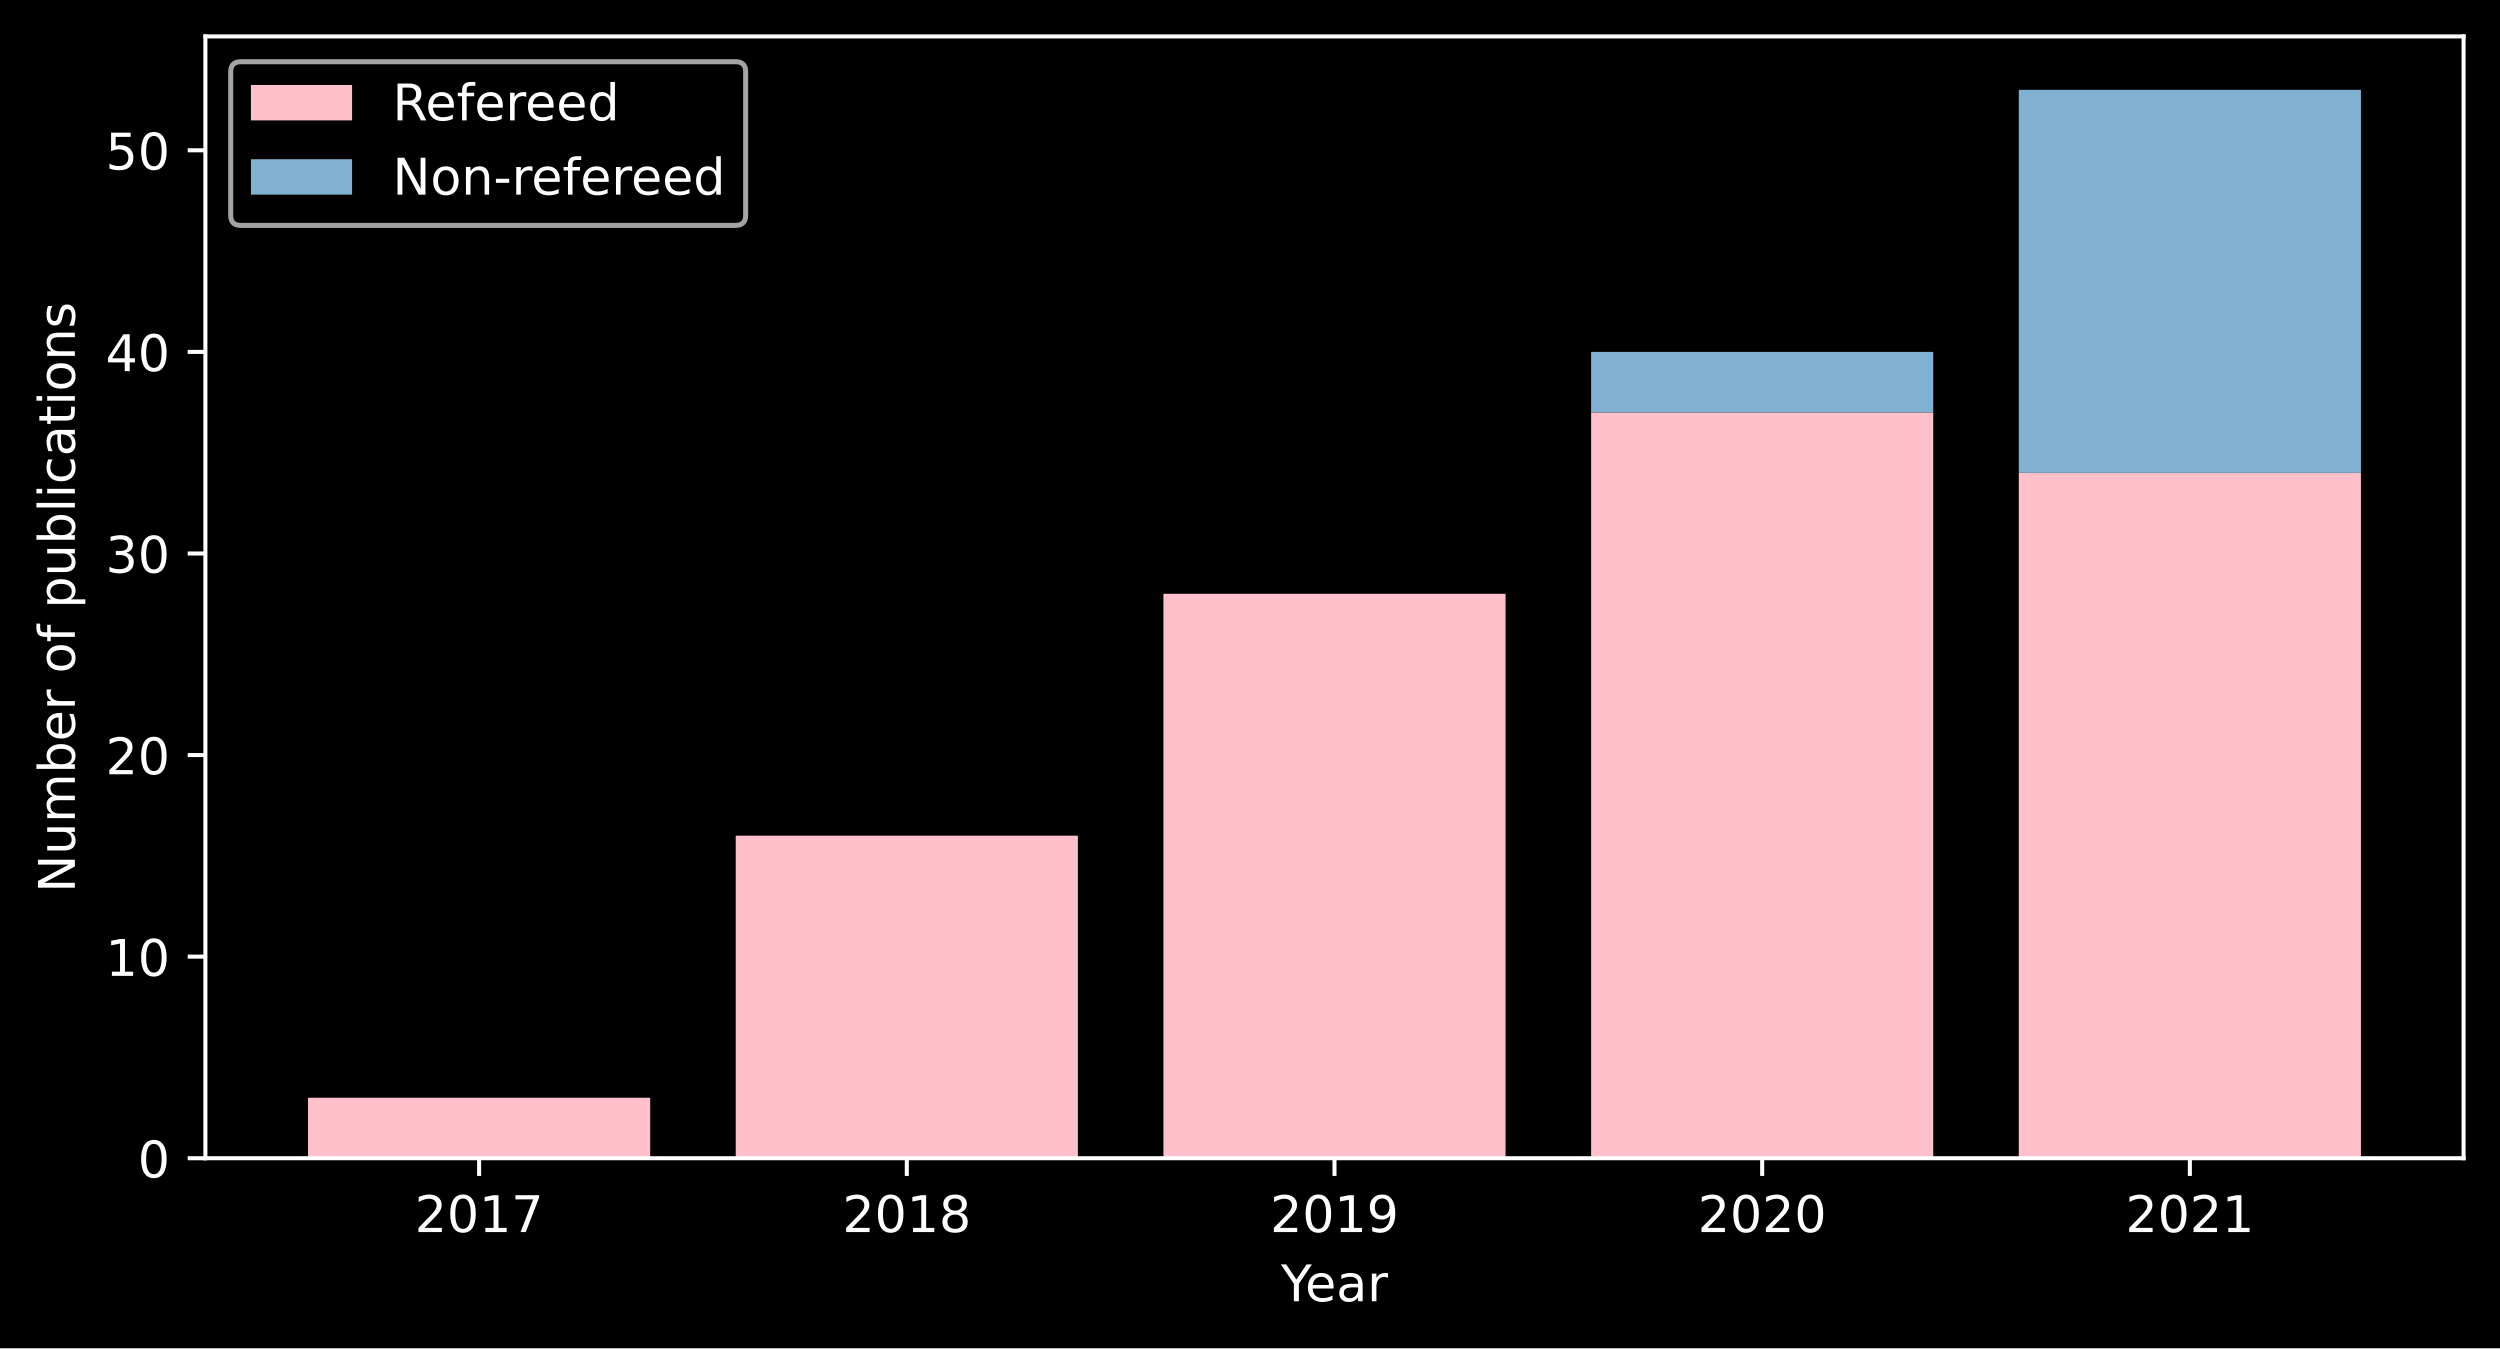
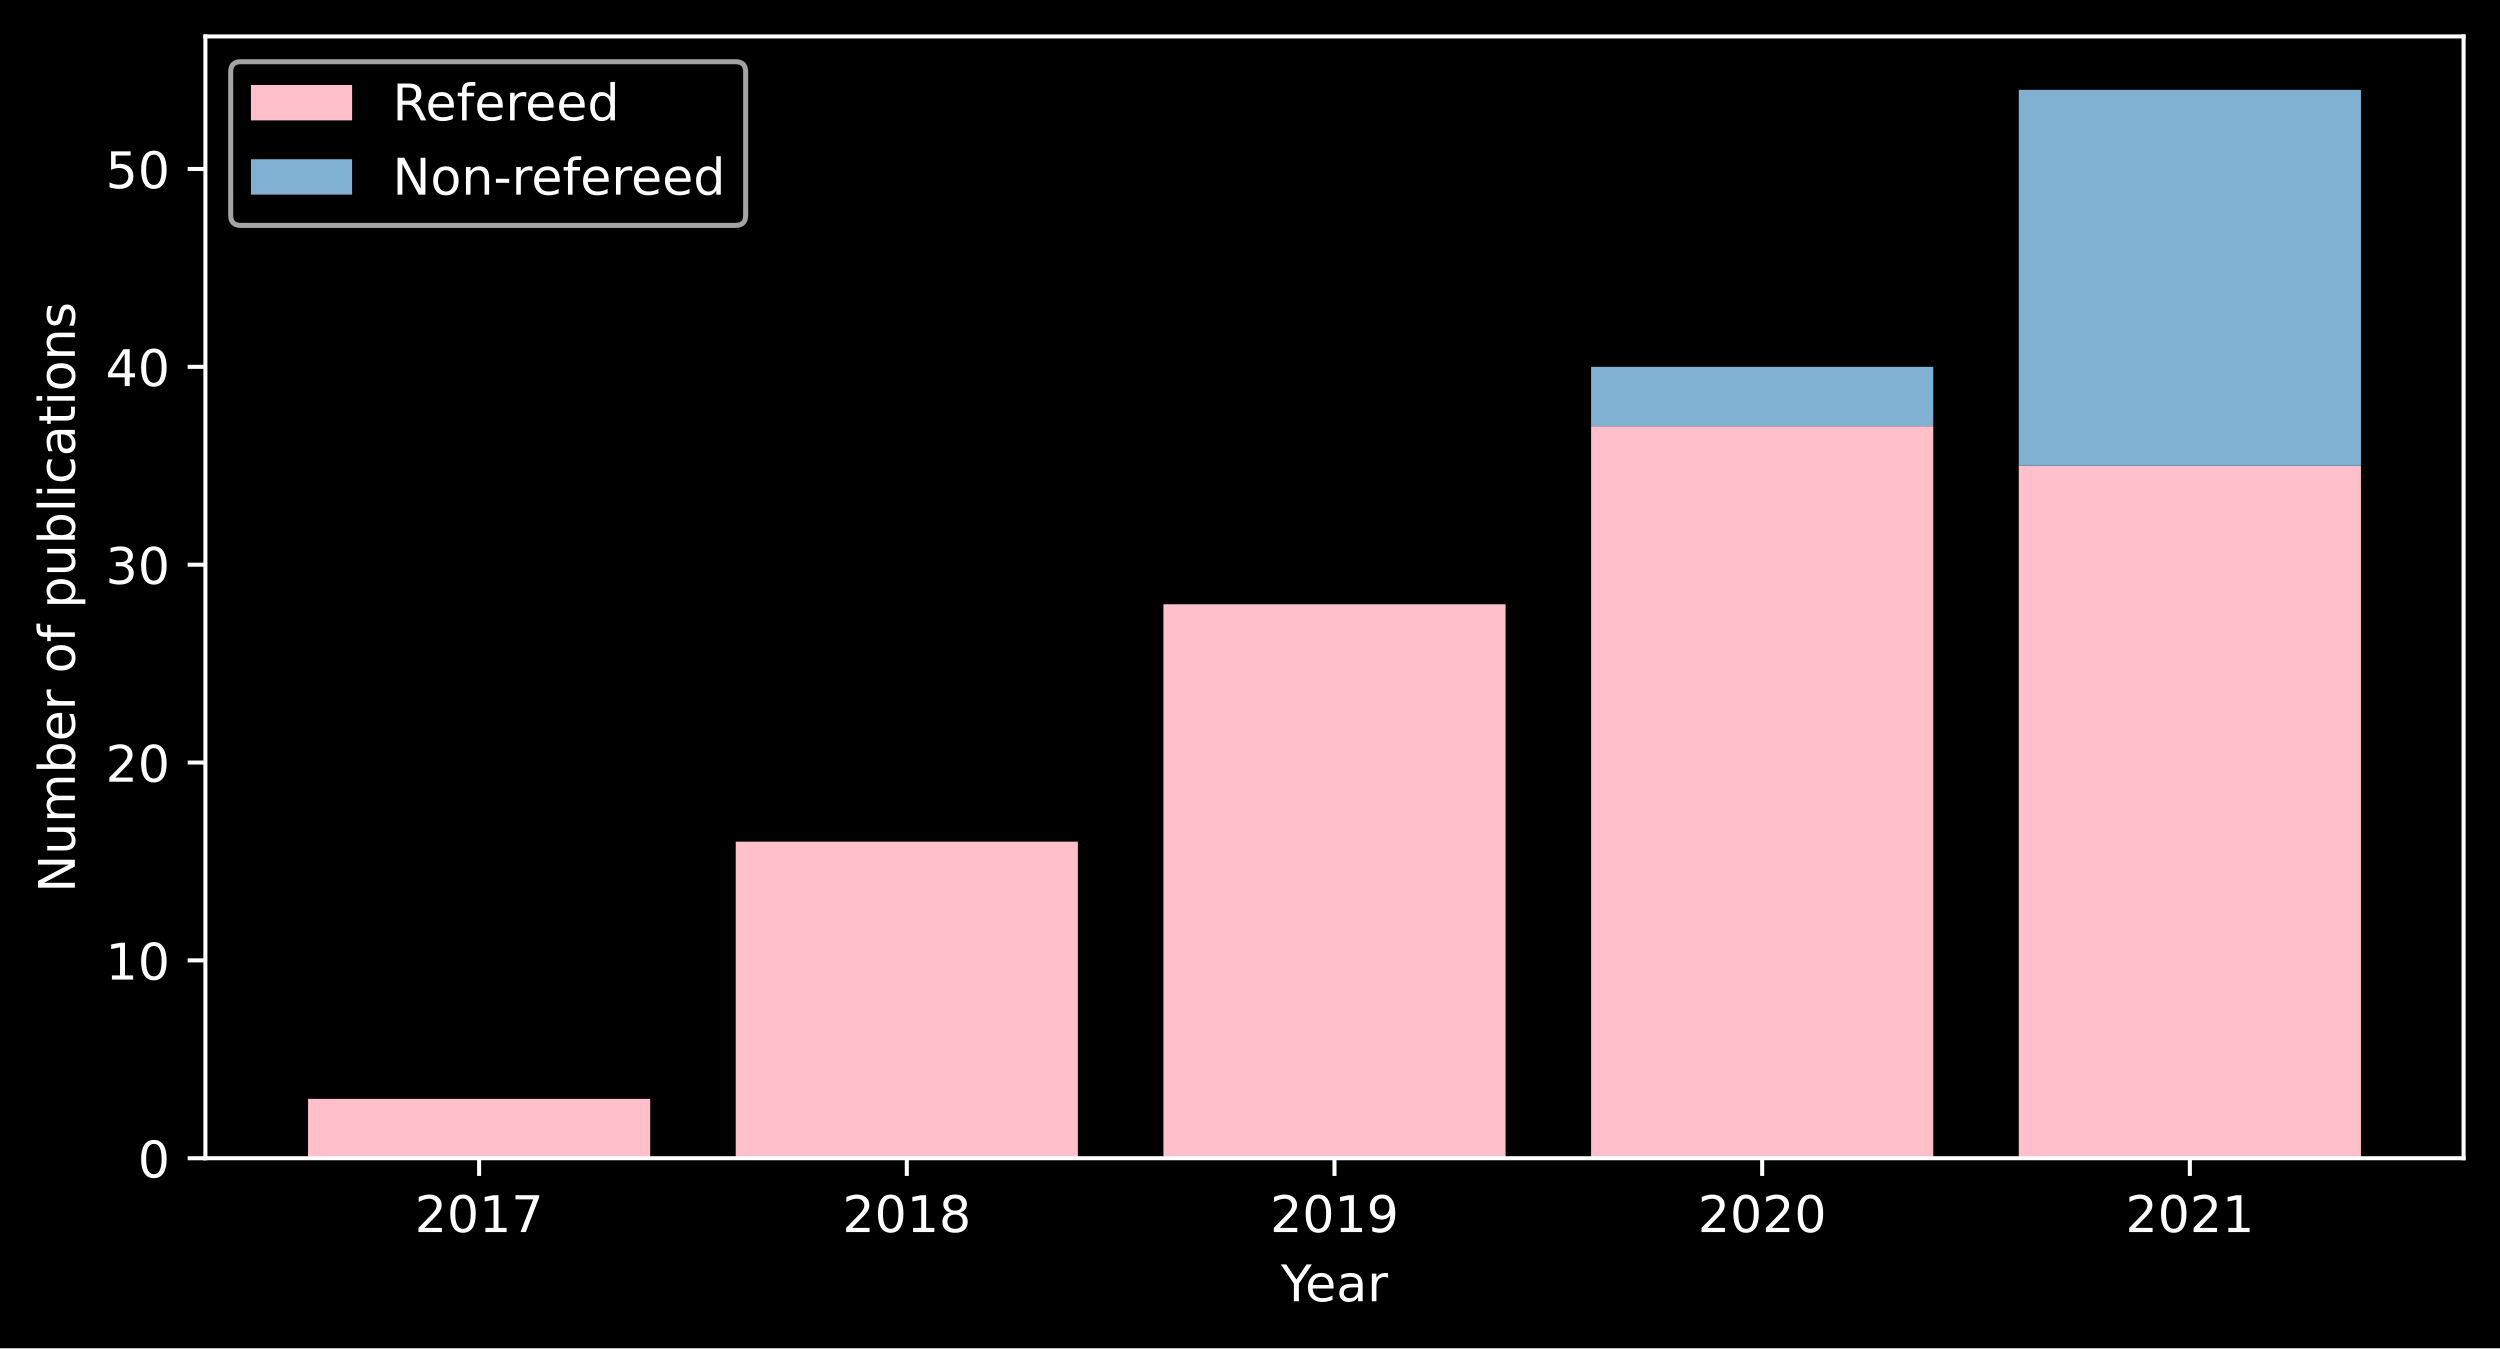
<svg xmlns="http://www.w3.org/2000/svg" xmlns:xlink="http://www.w3.org/1999/xlink" height="266.516pt" version="1.1" viewBox="0 0 494.203 266.516" width="494.203pt">
  <defs>
    <style type="text/css">*{stroke-linecap:butt;stroke-linejoin:round;}</style>
  </defs>
  <g id="figure_1">
    <g id="patch_1">
      <path d="M 0 266.516  L 494.203 266.516  L 494.203 0  L 0 0  z " />
    </g>
    <g id="axes_1">
      <g id="patch_2">
        <path d="M 40.603 228.96  L 487.003 228.96  L 487.003 7.2  L 40.603 7.2  z " />
      </g>
      <g id="patch_3">
-         <path clip-path="url(#p282a532379)" d="M 399.076 228.96  L 466.712 228.96  L 466.712 93.473  L 399.076 93.473  z " style="fill:#ffc0cb;" />
+         <path clip-path="url(#pd8db0984d0)" d="M 399.076 228.96  L 466.712 228.96  L 466.712 92.071  L 399.076 92.071  z " style="fill:#ffc0cb;" />
      </g>
      <g id="patch_4">
-         <path clip-path="url(#p282a532379)" d="M 314.53 228.96  L 382.167 228.96  L 382.167 81.518  L 314.53 81.518  z " style="fill:#ffc0cb;" />
+         <path clip-path="url(#pd8db0984d0)" d="M 314.53 228.96  L 382.167 228.96  L 382.167 84.249  L 314.53 84.249  z " style="fill:#ffc0cb;" />
      </g>
      <g id="patch_5">
-         <path clip-path="url(#p282a532379)" d="M 229.985 228.96  L 297.621 228.96  L 297.621 117.383  L 229.985 117.383  z " style="fill:#ffc0cb;" />
+         <path clip-path="url(#pd8db0984d0)" d="M 229.985 228.96  L 297.621 228.96  L 297.621 119.449  L 229.985 119.449  z " style="fill:#ffc0cb;" />
      </g>
      <g id="patch_6">
-         <path clip-path="url(#p282a532379)" d="M 145.439 228.96  L 213.076 228.96  L 213.076 165.202  L 145.439 165.202  z " style="fill:#ffc0cb;" />
+         <path clip-path="url(#pd8db0984d0)" d="M 145.439 228.96  L 213.076 228.96  L 213.076 166.382  L 145.439 166.382  z " style="fill:#ffc0cb;" />
      </g>
      <g id="patch_7">
-         <path clip-path="url(#p282a532379)" d="M 60.894 228.96  L 128.53 228.96  L 128.53 217.005  L 60.894 217.005  z " style="fill:#ffc0cb;" />
+         <path clip-path="url(#pd8db0984d0)" d="M 60.894 228.96  L 128.53 228.96  L 128.53 217.227  L 60.894 217.227  z " style="fill:#ffc0cb;" />
      </g>
      <g id="patch_8">
-         <path clip-path="url(#p282a532379)" d="M 399.076 93.473  L 466.712 93.473  L 466.712 17.76  L 399.076 17.76  z " style="fill:#81b1d2;" />
+         <path clip-path="url(#pd8db0984d0)" d="M 399.076 92.071  L 466.712 92.071  L 466.712 17.76  L 399.076 17.76  z " style="fill:#81b1d2;" />
      </g>
      <g id="patch_9">
-         <path clip-path="url(#p282a532379)" d="M 314.53 81.518  L 382.167 81.518  L 382.167 69.564  L 314.53 69.564  z " style="fill:#81b1d2;" />
+         <path clip-path="url(#pd8db0984d0)" d="M 314.53 84.249  L 382.167 84.249  L 382.167 72.516  L 314.53 72.516  z " style="fill:#81b1d2;" />
      </g>
      <g id="patch_10">
-         <path clip-path="url(#p282a532379)" d="M 229.985 117.383  L 297.621 117.383  L 297.621 117.383  L 229.985 117.383  z " style="fill:#81b1d2;" />
+         <path clip-path="url(#pd8db0984d0)" d="M 229.985 119.449  L 297.621 119.449  L 297.621 119.449  L 229.985 119.449  z " style="fill:#81b1d2;" />
      </g>
      <g id="patch_11">
-         <path clip-path="url(#p282a532379)" d="M 145.439 165.202  L 213.076 165.202  L 213.076 165.202  L 145.439 165.202  z " style="fill:#81b1d2;" />
+         <path clip-path="url(#pd8db0984d0)" d="M 145.439 166.382  L 213.076 166.382  L 213.076 166.382  L 145.439 166.382  z " style="fill:#81b1d2;" />
      </g>
      <g id="patch_12">
-         <path clip-path="url(#p282a532379)" d="M 60.894 217.005  L 128.53 217.005  L 128.53 217.005  L 60.894 217.005  z " style="fill:#81b1d2;" />
+         <path clip-path="url(#pd8db0984d0)" d="M 60.894 217.227  L 128.53 217.227  L 128.53 217.227  L 60.894 217.227  z " style="fill:#81b1d2;" />
      </g>
      <g id="matplotlib.axis_1">
        <g id="xtick_1">
          <g id="line2d_1">
            <defs>
-               <path d="M 0 0  L 0 3.5  " id="m50b210bec0" style="stroke:#ffffff;stroke-width:0.8;" />
-             </defs>
-             <g>
-               <use style="fill:#ffffff;stroke:#ffffff;stroke-width:0.8;" x="432.894" xlink:href="#m50b210bec0" y="228.96" />
+               <path d="M 0 0  L 0 3.5  " id="md7c77a1b4e" style="stroke:#ffffff;stroke-width:0.8;" />
+             </defs>
+             <g>
+               <use style="fill:#ffffff;stroke:#ffffff;stroke-width:0.8;" x="432.894" xlink:href="#md7c77a1b4e" y="228.96" />
            </g>
          </g>
          <g id="text_1">
            <g style="fill:#ffffff;" transform="translate(420.169 243.5584)scale(0.1 -0.1)">
              <defs>
                <path d="M 1228 531  L 3431 531  L 3431 0  L 469 0  L 469 531  Q 828 903 1448 1529  Q 2069 2156 2228 2338  Q 2531 2678 2651 2914  Q 2772 3150 2772 3378  Q 2772 3750 2511 3984  Q 2250 4219 1831 4219  Q 1534 4219 1204 4116  Q 875 4013 500 3803  L 500 4441  Q 881 4594 1212 4672  Q 1544 4750 1819 4750  Q 2544 4750 2975 4387  Q 3406 4025 3406 3419  Q 3406 3131 3298 2873  Q 3191 2616 2906 2266  Q 2828 2175 2409 1742  Q 1991 1309 1228 531  z " id="DejaVuSans-32" transform="scale(0.015625)" />
                <path d="M 2034 4250  Q 1547 4250 1301 3770  Q 1056 3291 1056 2328  Q 1056 1369 1301 889  Q 1547 409 2034 409  Q 2525 409 2770 889  Q 3016 1369 3016 2328  Q 3016 3291 2770 3770  Q 2525 4250 2034 4250  z M 2034 4750  Q 2819 4750 3233 4129  Q 3647 3509 3647 2328  Q 3647 1150 3233 529  Q 2819 -91 2034 -91  Q 1250 -91 836 529  Q 422 1150 422 2328  Q 422 3509 836 4129  Q 1250 4750 2034 4750  z " id="DejaVuSans-30" transform="scale(0.015625)" />
                <path d="M 794 531  L 1825 531  L 1825 4091  L 703 3866  L 703 4441  L 1819 4666  L 2450 4666  L 2450 531  L 3481 531  L 3481 0  L 794 0  L 794 531  z " id="DejaVuSans-31" transform="scale(0.015625)" />
              </defs>
              <use xlink:href="#DejaVuSans-32" />
              <use x="63.623" xlink:href="#DejaVuSans-30" />
              <use x="127.246" xlink:href="#DejaVuSans-32" />
              <use x="190.869" xlink:href="#DejaVuSans-31" />
            </g>
          </g>
        </g>
        <g id="xtick_2">
          <g id="line2d_2">
            <g>
-               <use style="fill:#ffffff;stroke:#ffffff;stroke-width:0.8;" x="348.349" xlink:href="#m50b210bec0" y="228.96" />
+               <use style="fill:#ffffff;stroke:#ffffff;stroke-width:0.8;" x="348.349" xlink:href="#md7c77a1b4e" y="228.96" />
            </g>
          </g>
          <g id="text_2">
            <g style="fill:#ffffff;" transform="translate(335.6236 243.5584)scale(0.1 -0.1)">
              <use xlink:href="#DejaVuSans-32" />
              <use x="63.623" xlink:href="#DejaVuSans-30" />
              <use x="127.246" xlink:href="#DejaVuSans-32" />
              <use x="190.869" xlink:href="#DejaVuSans-30" />
            </g>
          </g>
        </g>
        <g id="xtick_3">
          <g id="line2d_3">
            <g>
-               <use style="fill:#ffffff;stroke:#ffffff;stroke-width:0.8;" x="263.803" xlink:href="#m50b210bec0" y="228.96" />
+               <use style="fill:#ffffff;stroke:#ffffff;stroke-width:0.8;" x="263.803" xlink:href="#md7c77a1b4e" y="228.96" />
            </g>
          </g>
          <g id="text_3">
            <g style="fill:#ffffff;" transform="translate(251.0781 243.5584)scale(0.1 -0.1)">
              <defs>
                <path d="M 703 97  L 703 672  Q 941 559 1184 500  Q 1428 441 1663 441  Q 2288 441 2617 861  Q 2947 1281 2994 2138  Q 2813 1869 2534 1725  Q 2256 1581 1919 1581  Q 1219 1581 811 2004  Q 403 2428 403 3163  Q 403 3881 828 4315  Q 1253 4750 1959 4750  Q 2769 4750 3195 4129  Q 3622 3509 3622 2328  Q 3622 1225 3098 567  Q 2575 -91 1691 -91  Q 1453 -91 1209 -44  Q 966 3 703 97  z M 1959 2075  Q 2384 2075 2632 2365  Q 2881 2656 2881 3163  Q 2881 3666 2632 3958  Q 2384 4250 1959 4250  Q 1534 4250 1286 3958  Q 1038 3666 1038 3163  Q 1038 2656 1286 2365  Q 1534 2075 1959 2075  z " id="DejaVuSans-39" transform="scale(0.015625)" />
              </defs>
              <use xlink:href="#DejaVuSans-32" />
              <use x="63.623" xlink:href="#DejaVuSans-30" />
              <use x="127.246" xlink:href="#DejaVuSans-31" />
              <use x="190.869" xlink:href="#DejaVuSans-39" />
            </g>
          </g>
        </g>
        <g id="xtick_4">
          <g id="line2d_4">
            <g>
-               <use style="fill:#ffffff;stroke:#ffffff;stroke-width:0.8;" x="179.258" xlink:href="#m50b210bec0" y="228.96" />
+               <use style="fill:#ffffff;stroke:#ffffff;stroke-width:0.8;" x="179.258" xlink:href="#md7c77a1b4e" y="228.96" />
            </g>
          </g>
          <g id="text_4">
            <g style="fill:#ffffff;" transform="translate(166.5327 243.5584)scale(0.1 -0.1)">
              <defs>
                <path d="M 2034 2216  Q 1584 2216 1326 1975  Q 1069 1734 1069 1313  Q 1069 891 1326 650  Q 1584 409 2034 409  Q 2484 409 2743 651  Q 3003 894 3003 1313  Q 3003 1734 2745 1975  Q 2488 2216 2034 2216  z M 1403 2484  Q 997 2584 770 2862  Q 544 3141 544 3541  Q 544 4100 942 4425  Q 1341 4750 2034 4750  Q 2731 4750 3128 4425  Q 3525 4100 3525 3541  Q 3525 3141 3298 2862  Q 3072 2584 2669 2484  Q 3125 2378 3379 2068  Q 3634 1759 3634 1313  Q 3634 634 3220 271  Q 2806 -91 2034 -91  Q 1263 -91 848 271  Q 434 634 434 1313  Q 434 1759 690 2068  Q 947 2378 1403 2484  z M 1172 3481  Q 1172 3119 1398 2916  Q 1625 2713 2034 2713  Q 2441 2713 2670 2916  Q 2900 3119 2900 3481  Q 2900 3844 2670 4047  Q 2441 4250 2034 4250  Q 1625 4250 1398 4047  Q 1172 3844 1172 3481  z " id="DejaVuSans-38" transform="scale(0.015625)" />
              </defs>
              <use xlink:href="#DejaVuSans-32" />
              <use x="63.623" xlink:href="#DejaVuSans-30" />
              <use x="127.246" xlink:href="#DejaVuSans-31" />
              <use x="190.869" xlink:href="#DejaVuSans-38" />
            </g>
          </g>
        </g>
        <g id="xtick_5">
          <g id="line2d_5">
            <g>
-               <use style="fill:#ffffff;stroke:#ffffff;stroke-width:0.8;" x="94.712" xlink:href="#m50b210bec0" y="228.96" />
+               <use style="fill:#ffffff;stroke:#ffffff;stroke-width:0.8;" x="94.712" xlink:href="#md7c77a1b4e" y="228.96" />
            </g>
          </g>
          <g id="text_5">
            <g style="fill:#ffffff;" transform="translate(81.98722 243.5584)scale(0.1 -0.1)">
              <defs>
                <path d="M 525 4666  L 3525 4666  L 3525 4397  L 1831 0  L 1172 0  L 2766 4134  L 525 4134  L 525 4666  z " id="DejaVuSans-37" transform="scale(0.015625)" />
              </defs>
              <use xlink:href="#DejaVuSans-32" />
              <use x="63.623" xlink:href="#DejaVuSans-30" />
              <use x="127.246" xlink:href="#DejaVuSans-31" />
              <use x="190.869" xlink:href="#DejaVuSans-37" />
            </g>
          </g>
        </g>
        <g id="text_6">
          <g style="fill:#ffffff;" transform="translate(253.2156 257.2366)scale(0.1 -0.1)">
            <defs>
              <path d="M -13 4666  L 666 4666  L 1959 2747  L 3244 4666  L 3922 4666  L 2272 2222  L 2272 0  L 1638 0  L 1638 2222  L -13 4666  z " id="DejaVuSans-59" transform="scale(0.015625)" />
              <path d="M 3597 1894  L 3597 1613  L 953 1613  Q 991 1019 1311 708  Q 1631 397 2203 397  Q 2534 397 2845 478  Q 3156 559 3463 722  L 3463 178  Q 3153 47 2828 -22  Q 2503 -91 2169 -91  Q 1331 -91 842 396  Q 353 884 353 1716  Q 353 2575 817 3079  Q 1281 3584 2069 3584  Q 2775 3584 3186 3129  Q 3597 2675 3597 1894  z M 3022 2063  Q 3016 2534 2758 2815  Q 2500 3097 2075 3097  Q 1594 3097 1305 2825  Q 1016 2553 972 2059  L 3022 2063  z " id="DejaVuSans-65" transform="scale(0.015625)" />
              <path d="M 2194 1759  Q 1497 1759 1228 1600  Q 959 1441 959 1056  Q 959 750 1161 570  Q 1363 391 1709 391  Q 2188 391 2477 730  Q 2766 1069 2766 1631  L 2766 1759  L 2194 1759  z M 3341 1997  L 3341 0  L 2766 0  L 2766 531  Q 2569 213 2275 61  Q 1981 -91 1556 -91  Q 1019 -91 701 211  Q 384 513 384 1019  Q 384 1609 779 1909  Q 1175 2209 1959 2209  L 2766 2209  L 2766 2266  Q 2766 2663 2505 2880  Q 2244 3097 1772 3097  Q 1472 3097 1187 3025  Q 903 2953 641 2809  L 641 3341  Q 956 3463 1253 3523  Q 1550 3584 1831 3584  Q 2591 3584 2966 3190  Q 3341 2797 3341 1997  z " id="DejaVuSans-61" transform="scale(0.015625)" />
              <path d="M 2631 2963  Q 2534 3019 2420 3045  Q 2306 3072 2169 3072  Q 1681 3072 1420 2755  Q 1159 2438 1159 1844  L 1159 0  L 581 0  L 581 3500  L 1159 3500  L 1159 2956  Q 1341 3275 1631 3429  Q 1922 3584 2338 3584  Q 2397 3584 2469 3576  Q 2541 3569 2628 3553  L 2631 2963  z " id="DejaVuSans-72" transform="scale(0.015625)" />
            </defs>
            <use xlink:href="#DejaVuSans-59" />
            <use x="47.834" xlink:href="#DejaVuSans-65" />
            <use x="109.357" xlink:href="#DejaVuSans-61" />
            <use x="170.637" xlink:href="#DejaVuSans-72" />
          </g>
        </g>
      </g>
      <g id="matplotlib.axis_2">
        <g id="ytick_1">
          <g id="line2d_6">
            <defs>
-               <path d="M 0 0  L -3.5 0  " id="m67b08b8468" style="stroke:#ffffff;stroke-width:0.8;" />
-             </defs>
-             <g>
-               <use style="fill:#ffffff;stroke:#ffffff;stroke-width:0.8;" x="40.603" xlink:href="#m67b08b8468" y="228.96" />
+               <path d="M 0 0  L -3.5 0  " id="m906f3034f8" style="stroke:#ffffff;stroke-width:0.8;" />
+             </defs>
+             <g>
+               <use style="fill:#ffffff;stroke:#ffffff;stroke-width:0.8;" x="40.603" xlink:href="#m906f3034f8" y="228.96" />
            </g>
          </g>
          <g id="text_7">
            <g style="fill:#ffffff;" transform="translate(27.24063 232.7592)scale(0.1 -0.1)">
              <use xlink:href="#DejaVuSans-30" />
            </g>
          </g>
        </g>
        <g id="ytick_2">
          <g id="line2d_7">
            <g>
-               <use style="fill:#ffffff;stroke:#ffffff;stroke-width:0.8;" x="40.603" xlink:href="#m67b08b8468" y="189.111" />
+               <use style="fill:#ffffff;stroke:#ffffff;stroke-width:0.8;" x="40.603" xlink:href="#m906f3034f8" y="189.849" />
            </g>
          </g>
          <g id="text_8">
-             <g style="fill:#ffffff;" transform="translate(20.87813 192.9102)scale(0.1 -0.1)">
+             <g style="fill:#ffffff;" transform="translate(20.87813 193.6481)scale(0.1 -0.1)">
              <use xlink:href="#DejaVuSans-31" />
              <use x="63.623" xlink:href="#DejaVuSans-30" />
            </g>
          </g>
        </g>
        <g id="ytick_3">
          <g id="line2d_8">
            <g>
-               <use style="fill:#ffffff;stroke:#ffffff;stroke-width:0.8;" x="40.603" xlink:href="#m67b08b8468" y="149.262" />
+               <use style="fill:#ffffff;stroke:#ffffff;stroke-width:0.8;" x="40.603" xlink:href="#m906f3034f8" y="150.738" />
            </g>
          </g>
          <g id="text_9">
-             <g style="fill:#ffffff;" transform="translate(20.87813 153.0611)scale(0.1 -0.1)">
+             <g style="fill:#ffffff;" transform="translate(20.87813 154.537)scale(0.1 -0.1)">
              <use xlink:href="#DejaVuSans-32" />
              <use x="63.623" xlink:href="#DejaVuSans-30" />
            </g>
          </g>
        </g>
        <g id="ytick_4">
          <g id="line2d_9">
            <g>
-               <use style="fill:#ffffff;stroke:#ffffff;stroke-width:0.8;" x="40.603" xlink:href="#m67b08b8468" y="109.413" />
+               <use style="fill:#ffffff;stroke:#ffffff;stroke-width:0.8;" x="40.603" xlink:href="#m906f3034f8" y="111.627" />
            </g>
          </g>
          <g id="text_10">
-             <g style="fill:#ffffff;" transform="translate(20.87813 113.212)scale(0.1 -0.1)">
+             <g style="fill:#ffffff;" transform="translate(20.87813 115.4259)scale(0.1 -0.1)">
              <defs>
                <path d="M 2597 2516  Q 3050 2419 3304 2112  Q 3559 1806 3559 1356  Q 3559 666 3084 287  Q 2609 -91 1734 -91  Q 1441 -91 1130 -33  Q 819 25 488 141  L 488 750  Q 750 597 1062 519  Q 1375 441 1716 441  Q 2309 441 2620 675  Q 2931 909 2931 1356  Q 2931 1769 2642 2001  Q 2353 2234 1838 2234  L 1294 2234  L 1294 2753  L 1863 2753  Q 2328 2753 2575 2939  Q 2822 3125 2822 3475  Q 2822 3834 2567 4026  Q 2313 4219 1838 4219  Q 1578 4219 1281 4162  Q 984 4106 628 3988  L 628 4550  Q 988 4650 1302 4700  Q 1616 4750 1894 4750  Q 2613 4750 3031 4423  Q 3450 4097 3450 3541  Q 3450 3153 3228 2886  Q 3006 2619 2597 2516  z " id="DejaVuSans-33" transform="scale(0.015625)" />
              </defs>
              <use xlink:href="#DejaVuSans-33" />
              <use x="63.623" xlink:href="#DejaVuSans-30" />
            </g>
          </g>
        </g>
        <g id="ytick_5">
          <g id="line2d_10">
            <g>
-               <use style="fill:#ffffff;stroke:#ffffff;stroke-width:0.8;" x="40.603" xlink:href="#m67b08b8468" y="69.564" />
+               <use style="fill:#ffffff;stroke:#ffffff;stroke-width:0.8;" x="40.603" xlink:href="#m906f3034f8" y="72.516" />
            </g>
          </g>
          <g id="text_11">
-             <g style="fill:#ffffff;" transform="translate(20.87813 73.36299)scale(0.1 -0.1)">
+             <g style="fill:#ffffff;" transform="translate(20.87813 76.31477)scale(0.1 -0.1)">
              <defs>
                <path d="M 2419 4116  L 825 1625  L 2419 1625  L 2419 4116  z M 2253 4666  L 3047 4666  L 3047 1625  L 3713 1625  L 3713 1100  L 3047 1100  L 3047 0  L 2419 0  L 2419 1100  L 313 1100  L 313 1709  L 2253 4666  z " id="DejaVuSans-34" transform="scale(0.015625)" />
              </defs>
              <use xlink:href="#DejaVuSans-34" />
              <use x="63.623" xlink:href="#DejaVuSans-30" />
            </g>
          </g>
        </g>
        <g id="ytick_6">
          <g id="line2d_11">
            <g>
-               <use style="fill:#ffffff;stroke:#ffffff;stroke-width:0.8;" x="40.603" xlink:href="#m67b08b8468" y="29.715" />
+               <use style="fill:#ffffff;stroke:#ffffff;stroke-width:0.8;" x="40.603" xlink:href="#m906f3034f8" y="33.404" />
            </g>
          </g>
          <g id="text_12">
-             <g style="fill:#ffffff;" transform="translate(20.87813 33.51394)scale(0.1 -0.1)">
+             <g style="fill:#ffffff;" transform="translate(20.87813 37.20366)scale(0.1 -0.1)">
              <defs>
                <path d="M 691 4666  L 3169 4666  L 3169 4134  L 1269 4134  L 1269 2991  Q 1406 3038 1543 3061  Q 1681 3084 1819 3084  Q 2600 3084 3056 2656  Q 3513 2228 3513 1497  Q 3513 744 3044 326  Q 2575 -91 1722 -91  Q 1428 -91 1123 -41  Q 819 9 494 109  L 494 744  Q 775 591 1075 516  Q 1375 441 1709 441  Q 2250 441 2565 725  Q 2881 1009 2881 1497  Q 2881 1984 2565 2268  Q 2250 2553 1709 2553  Q 1456 2553 1204 2497  Q 953 2441 691 2322  L 691 4666  z " id="DejaVuSans-35" transform="scale(0.015625)" />
              </defs>
              <use xlink:href="#DejaVuSans-35" />
              <use x="63.623" xlink:href="#DejaVuSans-30" />
            </g>
          </g>
        </g>
        <g id="text_13">
          <g style="fill:#ffffff;" transform="translate(14.79844 176.4542)rotate(-90)scale(0.1 -0.1)">
            <defs>
              <path d="M 628 4666  L 1478 4666  L 3547 763  L 3547 4666  L 4159 4666  L 4159 0  L 3309 0  L 1241 3903  L 1241 0  L 628 0  L 628 4666  z " id="DejaVuSans-4e" transform="scale(0.015625)" />
              <path d="M 544 1381  L 544 3500  L 1119 3500  L 1119 1403  Q 1119 906 1312 657  Q 1506 409 1894 409  Q 2359 409 2629 706  Q 2900 1003 2900 1516  L 2900 3500  L 3475 3500  L 3475 0  L 2900 0  L 2900 538  Q 2691 219 2414 64  Q 2138 -91 1772 -91  Q 1169 -91 856 284  Q 544 659 544 1381  z M 1991 3584  L 1991 3584  z " id="DejaVuSans-75" transform="scale(0.015625)" />
              <path d="M 3328 2828  Q 3544 3216 3844 3400  Q 4144 3584 4550 3584  Q 5097 3584 5394 3201  Q 5691 2819 5691 2113  L 5691 0  L 5113 0  L 5113 2094  Q 5113 2597 4934 2840  Q 4756 3084 4391 3084  Q 3944 3084 3684 2787  Q 3425 2491 3425 1978  L 3425 0  L 2847 0  L 2847 2094  Q 2847 2600 2669 2842  Q 2491 3084 2119 3084  Q 1678 3084 1418 2786  Q 1159 2488 1159 1978  L 1159 0  L 581 0  L 581 3500  L 1159 3500  L 1159 2956  Q 1356 3278 1631 3431  Q 1906 3584 2284 3584  Q 2666 3584 2933 3390  Q 3200 3197 3328 2828  z " id="DejaVuSans-6d" transform="scale(0.015625)" />
              <path d="M 3116 1747  Q 3116 2381 2855 2742  Q 2594 3103 2138 3103  Q 1681 3103 1420 2742  Q 1159 2381 1159 1747  Q 1159 1113 1420 752  Q 1681 391 2138 391  Q 2594 391 2855 752  Q 3116 1113 3116 1747  z M 1159 2969  Q 1341 3281 1617 3432  Q 1894 3584 2278 3584  Q 2916 3584 3314 3078  Q 3713 2572 3713 1747  Q 3713 922 3314 415  Q 2916 -91 2278 -91  Q 1894 -91 1617 61  Q 1341 213 1159 525  L 1159 0  L 581 0  L 581 4863  L 1159 4863  L 1159 2969  z " id="DejaVuSans-62" transform="scale(0.015625)" />
              <path id="DejaVuSans-20" transform="scale(0.015625)" />
              <path d="M 1959 3097  Q 1497 3097 1228 2736  Q 959 2375 959 1747  Q 959 1119 1226 758  Q 1494 397 1959 397  Q 2419 397 2687 759  Q 2956 1122 2956 1747  Q 2956 2369 2687 2733  Q 2419 3097 1959 3097  z M 1959 3584  Q 2709 3584 3137 3096  Q 3566 2609 3566 1747  Q 3566 888 3137 398  Q 2709 -91 1959 -91  Q 1206 -91 779 398  Q 353 888 353 1747  Q 353 2609 779 3096  Q 1206 3584 1959 3584  z " id="DejaVuSans-6f" transform="scale(0.015625)" />
              <path d="M 2375 4863  L 2375 4384  L 1825 4384  Q 1516 4384 1395 4259  Q 1275 4134 1275 3809  L 1275 3500  L 2222 3500  L 2222 3053  L 1275 3053  L 1275 0  L 697 0  L 697 3053  L 147 3053  L 147 3500  L 697 3500  L 697 3744  Q 697 4328 969 4595  Q 1241 4863 1831 4863  L 2375 4863  z " id="DejaVuSans-66" transform="scale(0.015625)" />
              <path d="M 1159 525  L 1159 -1331  L 581 -1331  L 581 3500  L 1159 3500  L 1159 2969  Q 1341 3281 1617 3432  Q 1894 3584 2278 3584  Q 2916 3584 3314 3078  Q 3713 2572 3713 1747  Q 3713 922 3314 415  Q 2916 -91 2278 -91  Q 1894 -91 1617 61  Q 1341 213 1159 525  z M 3116 1747  Q 3116 2381 2855 2742  Q 2594 3103 2138 3103  Q 1681 3103 1420 2742  Q 1159 2381 1159 1747  Q 1159 1113 1420 752  Q 1681 391 2138 391  Q 2594 391 2855 752  Q 3116 1113 3116 1747  z " id="DejaVuSans-70" transform="scale(0.015625)" />
              <path d="M 603 4863  L 1178 4863  L 1178 0  L 603 0  L 603 4863  z " id="DejaVuSans-6c" transform="scale(0.015625)" />
              <path d="M 603 3500  L 1178 3500  L 1178 0  L 603 0  L 603 3500  z M 603 4863  L 1178 4863  L 1178 4134  L 603 4134  L 603 4863  z " id="DejaVuSans-69" transform="scale(0.015625)" />
              <path d="M 3122 3366  L 3122 2828  Q 2878 2963 2633 3030  Q 2388 3097 2138 3097  Q 1578 3097 1268 2742  Q 959 2388 959 1747  Q 959 1106 1268 751  Q 1578 397 2138 397  Q 2388 397 2633 464  Q 2878 531 3122 666  L 3122 134  Q 2881 22 2623 -34  Q 2366 -91 2075 -91  Q 1284 -91 818 406  Q 353 903 353 1747  Q 353 2603 823 3093  Q 1294 3584 2113 3584  Q 2378 3584 2631 3529  Q 2884 3475 3122 3366  z " id="DejaVuSans-63" transform="scale(0.015625)" />
              <path d="M 1172 4494  L 1172 3500  L 2356 3500  L 2356 3053  L 1172 3053  L 1172 1153  Q 1172 725 1289 603  Q 1406 481 1766 481  L 2356 481  L 2356 0  L 1766 0  Q 1100 0 847 248  Q 594 497 594 1153  L 594 3053  L 172 3053  L 172 3500  L 594 3500  L 594 4494  L 1172 4494  z " id="DejaVuSans-74" transform="scale(0.015625)" />
              <path d="M 3513 2113  L 3513 0  L 2938 0  L 2938 2094  Q 2938 2591 2744 2837  Q 2550 3084 2163 3084  Q 1697 3084 1428 2787  Q 1159 2491 1159 1978  L 1159 0  L 581 0  L 581 3500  L 1159 3500  L 1159 2956  Q 1366 3272 1645 3428  Q 1925 3584 2291 3584  Q 2894 3584 3203 3211  Q 3513 2838 3513 2113  z " id="DejaVuSans-6e" transform="scale(0.015625)" />
              <path d="M 2834 3397  L 2834 2853  Q 2591 2978 2328 3040  Q 2066 3103 1784 3103  Q 1356 3103 1142 2972  Q 928 2841 928 2578  Q 928 2378 1081 2264  Q 1234 2150 1697 2047  L 1894 2003  Q 2506 1872 2764 1633  Q 3022 1394 3022 966  Q 3022 478 2636 193  Q 2250 -91 1575 -91  Q 1294 -91 989 -36  Q 684 19 347 128  L 347 722  Q 666 556 975 473  Q 1284 391 1588 391  Q 1994 391 2212 530  Q 2431 669 2431 922  Q 2431 1156 2273 1281  Q 2116 1406 1581 1522  L 1381 1569  Q 847 1681 609 1914  Q 372 2147 372 2553  Q 372 3047 722 3315  Q 1072 3584 1716 3584  Q 2034 3584 2315 3537  Q 2597 3491 2834 3397  z " id="DejaVuSans-73" transform="scale(0.015625)" />
            </defs>
            <use xlink:href="#DejaVuSans-4e" />
            <use x="74.805" xlink:href="#DejaVuSans-75" />
            <use x="138.184" xlink:href="#DejaVuSans-6d" />
            <use x="235.596" xlink:href="#DejaVuSans-62" />
            <use x="299.072" xlink:href="#DejaVuSans-65" />
            <use x="360.596" xlink:href="#DejaVuSans-72" />
            <use x="401.709" xlink:href="#DejaVuSans-20" />
            <use x="433.496" xlink:href="#DejaVuSans-6f" />
            <use x="494.678" xlink:href="#DejaVuSans-66" />
            <use x="529.883" xlink:href="#DejaVuSans-20" />
            <use x="561.67" xlink:href="#DejaVuSans-70" />
            <use x="625.146" xlink:href="#DejaVuSans-75" />
            <use x="688.525" xlink:href="#DejaVuSans-62" />
            <use x="752.002" xlink:href="#DejaVuSans-6c" />
            <use x="779.785" xlink:href="#DejaVuSans-69" />
            <use x="807.568" xlink:href="#DejaVuSans-63" />
            <use x="862.549" xlink:href="#DejaVuSans-61" />
            <use x="923.828" xlink:href="#DejaVuSans-74" />
            <use x="963.037" xlink:href="#DejaVuSans-69" />
            <use x="990.82" xlink:href="#DejaVuSans-6f" />
            <use x="1052.002" xlink:href="#DejaVuSans-6e" />
            <use x="1115.381" xlink:href="#DejaVuSans-73" />
          </g>
        </g>
      </g>
      <g id="patch_13">
        <path d="M 40.603 228.96  L 40.603 7.2  " style="fill:none;stroke:#ffffff;stroke-linecap:square;stroke-linejoin:miter;stroke-width:0.8;" />
      </g>
      <g id="patch_14">
        <path d="M 487.003 228.96  L 487.003 7.2  " style="fill:none;stroke:#ffffff;stroke-linecap:square;stroke-linejoin:miter;stroke-width:0.8;" />
      </g>
      <g id="patch_15">
        <path d="M 40.603 228.96  L 487.003 228.96  " style="fill:none;stroke:#ffffff;stroke-linecap:square;stroke-linejoin:miter;stroke-width:0.8;" />
      </g>
      <g id="patch_16">
        <path d="M 40.603 7.2  L 487.003 7.2  " style="fill:none;stroke:#ffffff;stroke-linecap:square;stroke-linejoin:miter;stroke-width:0.8;" />
      </g>
      <g id="legend_1">
        <g id="patch_17">
          <path d="M 47.603 44.556  L 145.402 44.556  Q 147.402 44.556 147.402 42.556  L 147.402 14.2  Q 147.402 12.2 145.402 12.2  L 47.603 12.2  Q 45.603 12.2 45.603 14.2  L 45.603 42.556  Q 45.603 44.556 47.603 44.556  z " style="opacity:0.8;stroke:#cccccc;stroke-linejoin:miter;" />
        </g>
        <g id="patch_18">
          <path d="M 49.603 23.798  L 69.603 23.798  L 69.603 16.798  L 49.603 16.798  z " style="fill:#ffc0cb;" />
        </g>
        <g id="text_14">
          <g style="fill:#ffffff;" transform="translate(77.60313 23.79844)scale(0.1 -0.1)">
            <defs>
              <path d="M 2841 2188  Q 3044 2119 3236 1894  Q 3428 1669 3622 1275  L 4263 0  L 3584 0  L 2988 1197  Q 2756 1666 2539 1819  Q 2322 1972 1947 1972  L 1259 1972  L 1259 0  L 628 0  L 628 4666  L 2053 4666  Q 2853 4666 3247 4331  Q 3641 3997 3641 3322  Q 3641 2881 3436 2590  Q 3231 2300 2841 2188  z M 1259 4147  L 1259 2491  L 2053 2491  Q 2509 2491 2742 2702  Q 2975 2913 2975 3322  Q 2975 3731 2742 3939  Q 2509 4147 2053 4147  L 1259 4147  z " id="DejaVuSans-52" transform="scale(0.015625)" />
              <path d="M 2906 2969  L 2906 4863  L 3481 4863  L 3481 0  L 2906 0  L 2906 525  Q 2725 213 2448 61  Q 2172 -91 1784 -91  Q 1150 -91 751 415  Q 353 922 353 1747  Q 353 2572 751 3078  Q 1150 3584 1784 3584  Q 2172 3584 2448 3432  Q 2725 3281 2906 2969  z M 947 1747  Q 947 1113 1208 752  Q 1469 391 1925 391  Q 2381 391 2643 752  Q 2906 1113 2906 1747  Q 2906 2381 2643 2742  Q 2381 3103 1925 3103  Q 1469 3103 1208 2742  Q 947 2381 947 1747  z " id="DejaVuSans-64" transform="scale(0.015625)" />
            </defs>
            <use xlink:href="#DejaVuSans-52" />
            <use x="64.982" xlink:href="#DejaVuSans-65" />
            <use x="126.506" xlink:href="#DejaVuSans-66" />
            <use x="161.711" xlink:href="#DejaVuSans-65" />
            <use x="223.234" xlink:href="#DejaVuSans-72" />
            <use x="262.098" xlink:href="#DejaVuSans-65" />
            <use x="323.621" xlink:href="#DejaVuSans-65" />
            <use x="385.145" xlink:href="#DejaVuSans-64" />
          </g>
        </g>
        <g id="patch_19">
          <path d="M 49.603 38.477  L 69.603 38.477  L 69.603 31.477  L 49.603 31.477  z " style="fill:#81b1d2;" />
        </g>
        <g id="text_15">
          <g style="fill:#ffffff;" transform="translate(77.60313 38.47656)scale(0.1 -0.1)">
            <defs>
              <path d="M 313 2009  L 1997 2009  L 1997 1497  L 313 1497  L 313 2009  z " id="DejaVuSans-2d" transform="scale(0.015625)" />
            </defs>
            <use xlink:href="#DejaVuSans-4e" />
            <use x="74.805" xlink:href="#DejaVuSans-6f" />
            <use x="135.986" xlink:href="#DejaVuSans-6e" />
            <use x="199.365" xlink:href="#DejaVuSans-2d" />
            <use x="235.449" xlink:href="#DejaVuSans-72" />
            <use x="274.312" xlink:href="#DejaVuSans-65" />
            <use x="335.836" xlink:href="#DejaVuSans-66" />
            <use x="371.041" xlink:href="#DejaVuSans-65" />
            <use x="432.564" xlink:href="#DejaVuSans-72" />
            <use x="471.428" xlink:href="#DejaVuSans-65" />
            <use x="532.951" xlink:href="#DejaVuSans-65" />
            <use x="594.475" xlink:href="#DejaVuSans-64" />
          </g>
        </g>
      </g>
    </g>
  </g>
  <defs>
-     <clipPath id="p282a532379">
+     <clipPath id="pd8db0984d0">
      <rect height="221.76" width="446.4" x="40.603" y="7.2" />
    </clipPath>
  </defs>
</svg>
